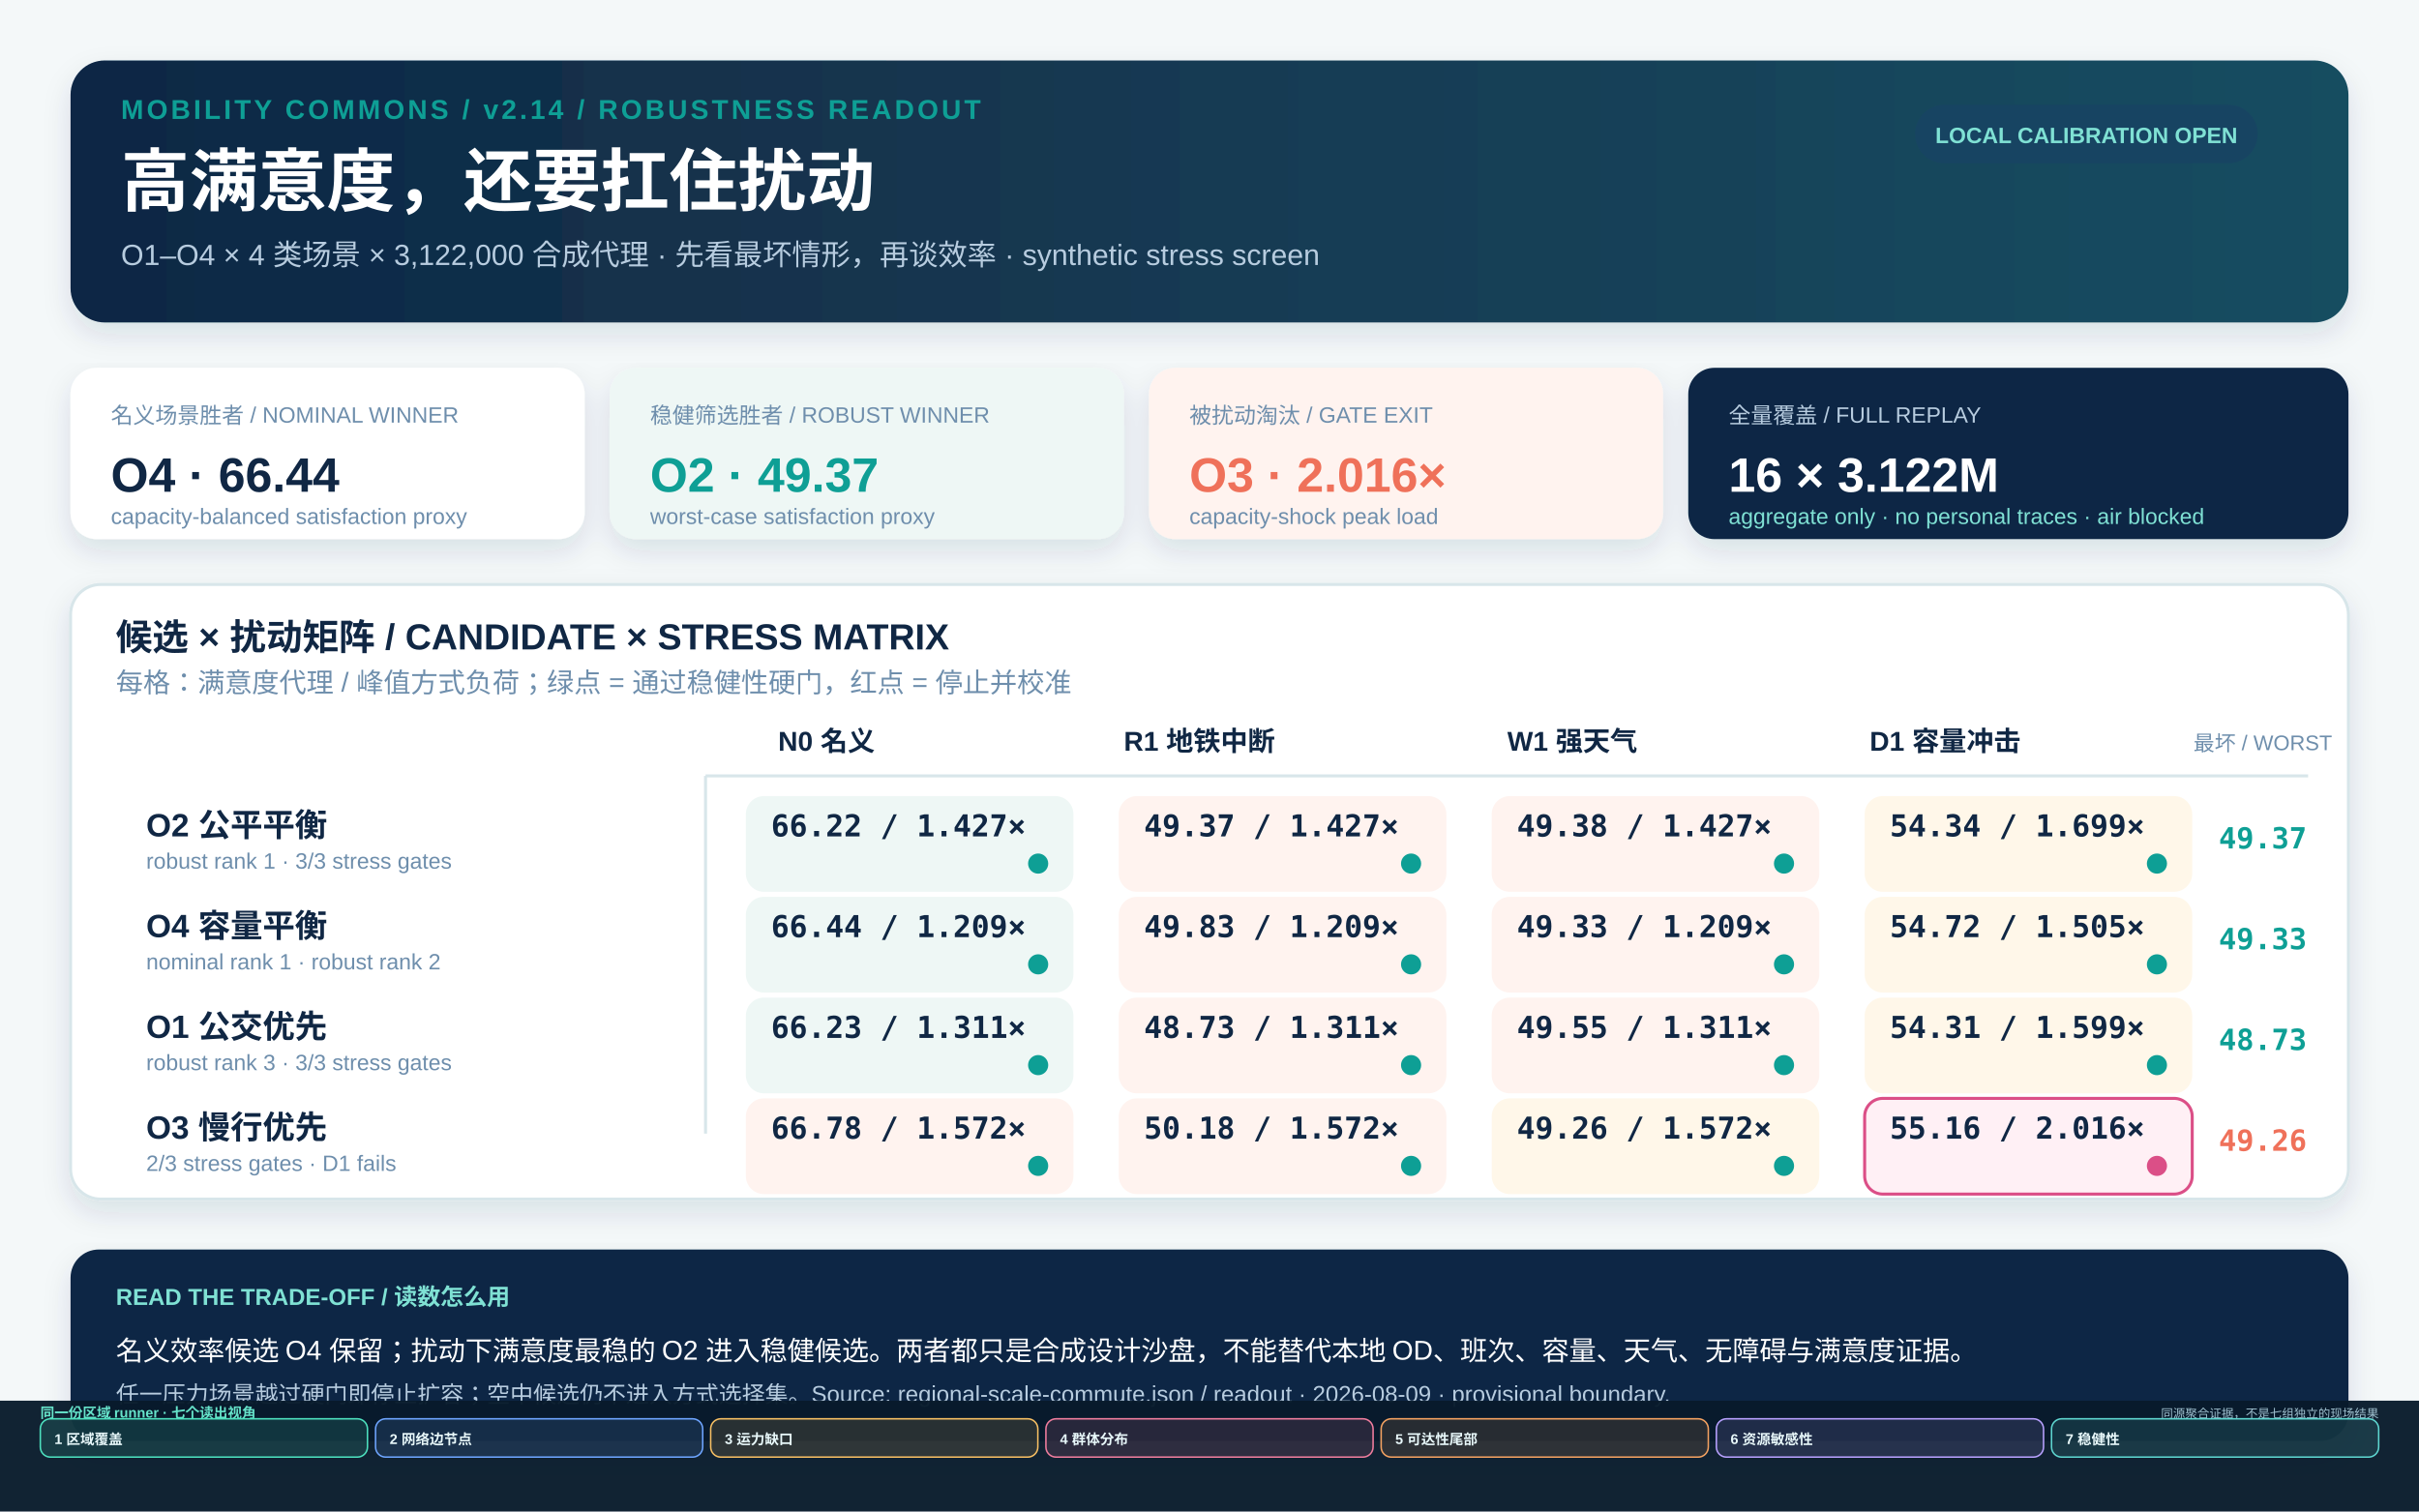
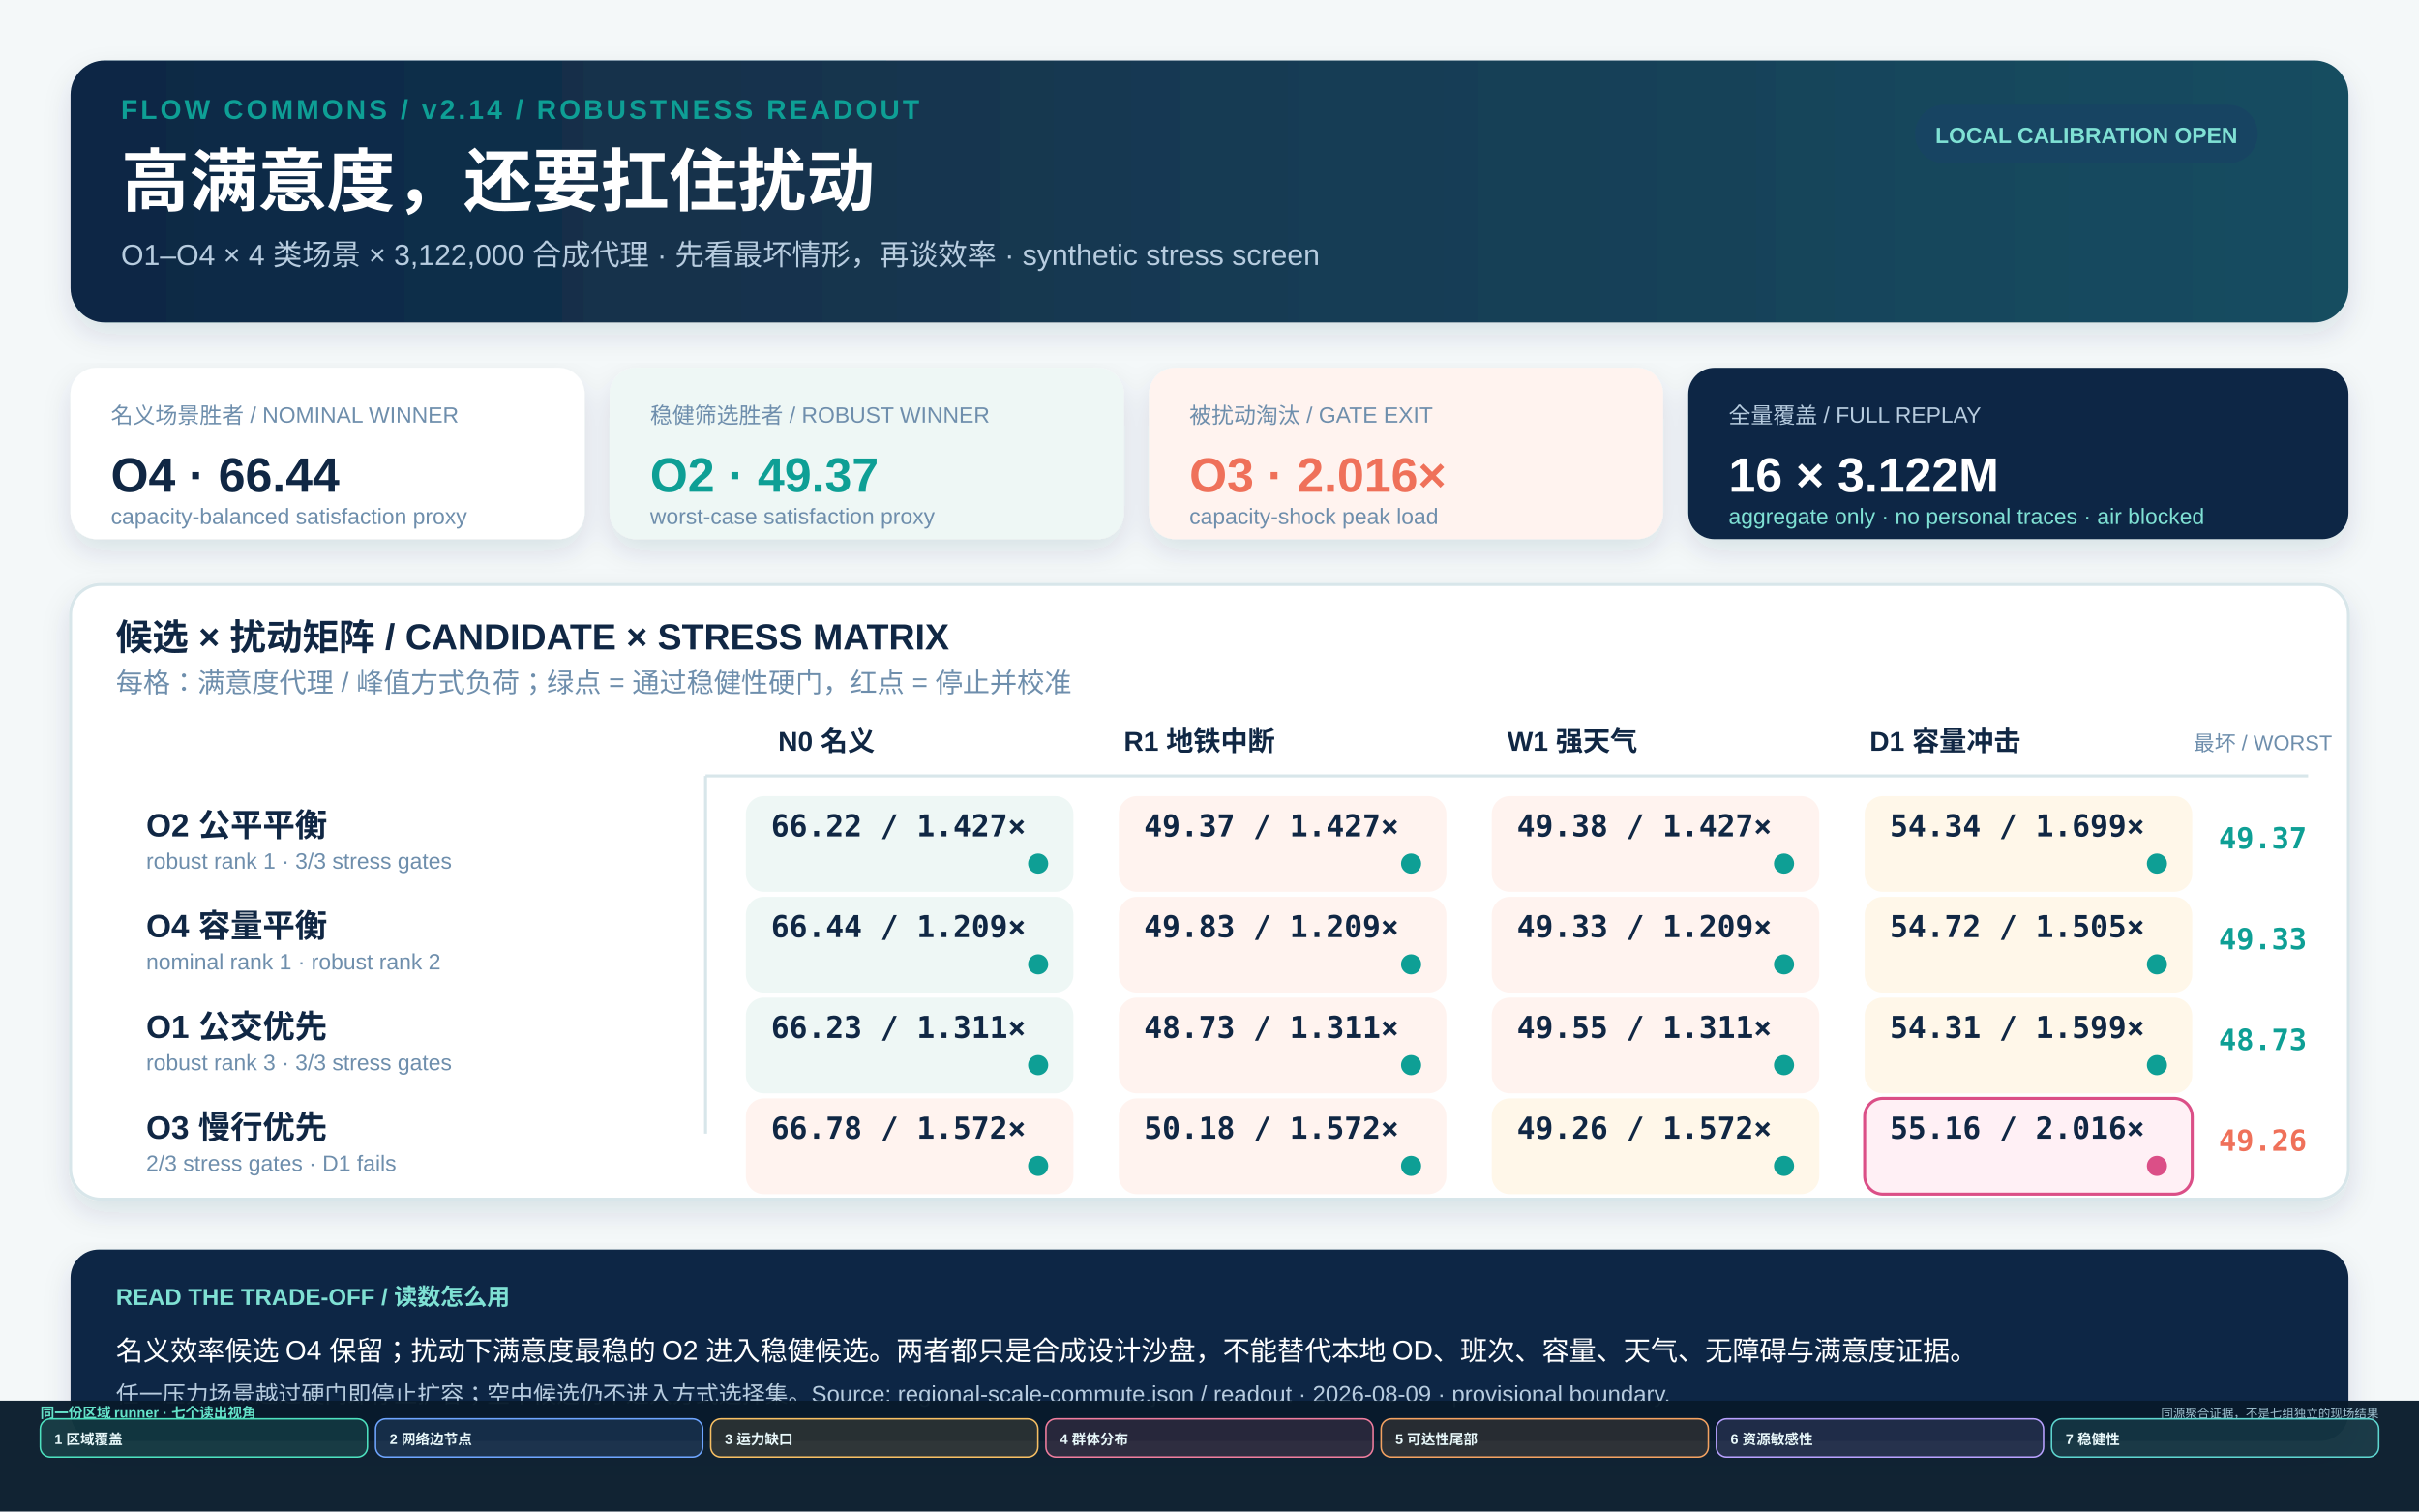
<svg xmlns="http://www.w3.org/2000/svg" width="2400" height="1500" viewBox="0 0 2400 1500" role="img" aria-labelledby="title desc">
  <defs>
    <filter id="shadow" x="-10%" y="-10%" width="120%" height="130%">
      <feDropShadow dx="0" dy="12" stdDeviation="14" flood-color="#173555" flood-opacity=".12" />
    </filter>
    <linearGradient id="hero" x1="0" x2="1">
      <stop offset="0" stop-color="#102744" />
      <stop offset="1" stop-color="#174d61" />
    </linearGradient>
    <style>
      .sans{font-family:Arial,"PingFang SC","Microsoft YaHei",sans-serif}.mono{font-family:"SFMono-Regular",Consolas,monospace}
      .ink{fill:#102744}.muted{fill:#6e8eac}.white{fill:#fff}.teal{fill:#0e9f95}.coral{fill:#ef715a}.gold{fill:#f0a23f}.pink{fill:#db4f87}
      .title{font-size:68px;font-weight:800}.h2{font-size:36px;font-weight:800}.body{font-size:27px}.small{font-size:22px}.value{font-size:48px;font-weight:800}
    </style>
  </defs>
  <rect width="2400" height="1500" fill="#f4f8f9" />
  <rect x="70" y="60" width="2260" height="260" rx="34" fill="url(#hero)" filter="url(#shadow)" />
-   <text x="120" y="118" class="sans teal" font-size="27" font-weight="800" letter-spacing="3">MOBILITY COMMONS / v2.14 / ROBUSTNESS READOUT</text>
+   <text x="120" y="118" class="sans teal" font-size="27" font-weight="800" letter-spacing="3">FLOW COMMONS / v2.14 / ROBUSTNESS READOUT</text>
  <text x="120" y="204" class="sans white title">高满意度，还要扛住扰动</text>
  <text x="120" y="263" class="sans" font-size="29" fill="#b7ccdf">O1–O4 × 4 类场景 × 3,122,000 合成代理 · 先看最坏情形，再谈效率 · synthetic stress screen</text>
  <rect x="1900" y="104" width="340" height="58" rx="29" fill="#174462" />
  <text x="2070" y="142" text-anchor="middle" class="sans" font-size="22" fill="#7fe1d4" font-weight="800">LOCAL CALIBRATION OPEN</text>
  <g filter="url(#shadow)">
    <rect x="70" y="365" width="510" height="170" rx="26" fill="#fff" />
    <rect x="605" y="365" width="510" height="170" rx="26" fill="#eef7f5" />
    <rect x="1140" y="365" width="510" height="170" rx="26" fill="#fff3ef" />
    <rect x="1675" y="365" width="655" height="170" rx="26" fill="#102744" />
  </g>
  <text x="110" y="420" class="sans muted small">名义场景胜者 / NOMINAL WINNER</text>
  <text x="110" y="488" class="sans ink value">O4 · 66.44</text>
  <text x="110" y="520" class="sans muted small">capacity-balanced satisfaction proxy</text>
  <text x="645" y="420" class="sans muted small">稳健筛选胜者 / ROBUST WINNER</text>
  <text x="645" y="488" class="sans teal value">O2 · 49.37</text>
  <text x="645" y="520" class="sans muted small">worst-case satisfaction proxy</text>
  <text x="1180" y="420" class="sans muted small">被扰动淘汰 / GATE EXIT</text>
  <text x="1180" y="488" class="sans coral value">O3 · 2.016×</text>
  <text x="1180" y="520" class="sans muted small">capacity-shock peak load</text>
  <text x="1715" y="420" class="sans" fill="#b7ccdf" font-size="22">全量覆盖 / FULL REPLAY</text>
  <text x="1715" y="488" class="sans white value">16 × 3.122M</text>
  <text x="1715" y="520" class="sans" fill="#7fe1d4" font-size="22">aggregate only · no personal traces · air blocked</text>
  <rect x="70" y="580" width="2260" height="610" rx="30" fill="#fff" stroke="#d8e6ea" stroke-width="3" filter="url(#shadow)" />
  <text x="115" y="645" class="sans ink h2">候选 × 扰动矩阵 / CANDIDATE × STRESS MATRIX</text>
  <text x="115" y="687" class="sans muted body">每格：满意度代理 / 峰值方式负荷；绿点 = 通过稳健性硬门，红点 = 停止并校准</text>
  <text x="820" y="745" text-anchor="middle" class="sans ink" font-size="27" font-weight="800">N0 名义</text>
  <text x="1190" y="745" text-anchor="middle" class="sans ink" font-size="27" font-weight="800">R1 地铁中断</text>
  <text x="1560" y="745" text-anchor="middle" class="sans ink" font-size="27" font-weight="800">W1 强天气</text>
  <text x="1930" y="745" text-anchor="middle" class="sans ink" font-size="27" font-weight="800">D1 容量冲击</text>
  <text x="2245" y="745" text-anchor="middle" class="sans muted" font-size="21">最坏 / WORST</text>
  <line x1="700" y1="770" x2="2290" y2="770" stroke="#d8e6ea" stroke-width="3" />
  <line x1="700" y1="770" x2="700" y2="1125" stroke="#d8e6ea" stroke-width="3" />
  <g class="sans">
    <text x="145" y="830" class="ink" font-size="32" font-weight="800">O2 公平平衡</text>
    <text x="145" y="862" class="muted small">robust rank 1 · 3/3 stress gates</text>
    <text x="145" y="930" class="ink" font-size="32" font-weight="800">O4 容量平衡</text>
    <text x="145" y="962" class="muted small">nominal rank 1 · robust rank 2</text>
    <text x="145" y="1030" class="ink" font-size="32" font-weight="800">O1 公交优先</text>
    <text x="145" y="1062" class="muted small">robust rank 3 · 3/3 stress gates</text>
    <text x="145" y="1130" class="ink" font-size="32" font-weight="800">O3 慢行优先</text>
    <text x="145" y="1162" class="muted small">2/3 stress gates · D1 fails</text>
  </g>
  <g>
    <rect x="740" y="790" width="325" height="95" rx="18" fill="#eef7f5" />
    <text x="765" y="830" class="mono ink" font-size="30" font-weight="800">66.22 / 1.427×</text>
    <circle cx="1030" cy="857" r="10" fill="#0e9f95" />
    <rect x="1110" y="790" width="325" height="95" rx="18" fill="#fff3ef" />
    <text x="1135" y="830" class="mono ink" font-size="30" font-weight="800">49.37 / 1.427×</text>
    <circle cx="1400" cy="857" r="10" fill="#0e9f95" />
    <rect x="1480" y="790" width="325" height="95" rx="18" fill="#fff3ef" />
    <text x="1505" y="830" class="mono ink" font-size="30" font-weight="800">49.38 / 1.427×</text>
    <circle cx="1770" cy="857" r="10" fill="#0e9f95" />
    <rect x="1850" y="790" width="325" height="95" rx="18" fill="#fff7e9" />
    <text x="1875" y="830" class="mono ink" font-size="30" font-weight="800">54.34 / 1.699×</text>
    <circle cx="2140" cy="857" r="10" fill="#0e9f95" />
    <text x="2245" y="842" text-anchor="middle" class="mono teal" font-size="29" font-weight="800">49.37</text>
    <rect x="740" y="890" width="325" height="95" rx="18" fill="#eef7f5" />
    <text x="765" y="930" class="mono ink" font-size="30" font-weight="800">66.44 / 1.209×</text>
    <circle cx="1030" cy="957" r="10" fill="#0e9f95" />
    <rect x="1110" y="890" width="325" height="95" rx="18" fill="#fff3ef" />
    <text x="1135" y="930" class="mono ink" font-size="30" font-weight="800">49.83 / 1.209×</text>
    <circle cx="1400" cy="957" r="10" fill="#0e9f95" />
    <rect x="1480" y="890" width="325" height="95" rx="18" fill="#fff3ef" />
    <text x="1505" y="930" class="mono ink" font-size="30" font-weight="800">49.33 / 1.209×</text>
    <circle cx="1770" cy="957" r="10" fill="#0e9f95" />
    <rect x="1850" y="890" width="325" height="95" rx="18" fill="#fff7e9" />
    <text x="1875" y="930" class="mono ink" font-size="30" font-weight="800">54.72 / 1.505×</text>
    <circle cx="2140" cy="957" r="10" fill="#0e9f95" />
    <text x="2245" y="942" text-anchor="middle" class="mono teal" font-size="29" font-weight="800">49.33</text>
    <rect x="740" y="990" width="325" height="95" rx="18" fill="#eef7f5" />
    <text x="765" y="1030" class="mono ink" font-size="30" font-weight="800">66.23 / 1.311×</text>
    <circle cx="1030" cy="1057" r="10" fill="#0e9f95" />
    <rect x="1110" y="990" width="325" height="95" rx="18" fill="#fff3ef" />
    <text x="1135" y="1030" class="mono ink" font-size="30" font-weight="800">48.73 / 1.311×</text>
    <circle cx="1400" cy="1057" r="10" fill="#0e9f95" />
    <rect x="1480" y="990" width="325" height="95" rx="18" fill="#fff3ef" />
    <text x="1505" y="1030" class="mono ink" font-size="30" font-weight="800">49.55 / 1.311×</text>
    <circle cx="1770" cy="1057" r="10" fill="#0e9f95" />
    <rect x="1850" y="990" width="325" height="95" rx="18" fill="#fff7e9" />
    <text x="1875" y="1030" class="mono ink" font-size="30" font-weight="800">54.31 / 1.599×</text>
    <circle cx="2140" cy="1057" r="10" fill="#0e9f95" />
    <text x="2245" y="1042" text-anchor="middle" class="mono teal" font-size="29" font-weight="800">48.73</text>
    <rect x="740" y="1090" width="325" height="95" rx="18" fill="#fff3ef" />
    <text x="765" y="1130" class="mono ink" font-size="30" font-weight="800">66.78 / 1.572×</text>
    <circle cx="1030" cy="1157" r="10" fill="#0e9f95" />
    <rect x="1110" y="1090" width="325" height="95" rx="18" fill="#fff3ef" />
    <text x="1135" y="1130" class="mono ink" font-size="30" font-weight="800">50.18 / 1.572×</text>
    <circle cx="1400" cy="1157" r="10" fill="#0e9f95" />
    <rect x="1480" y="1090" width="325" height="95" rx="18" fill="#fff7e9" />
    <text x="1505" y="1130" class="mono ink" font-size="30" font-weight="800">49.26 / 1.572×</text>
    <circle cx="1770" cy="1157" r="10" fill="#0e9f95" />
    <rect x="1850" y="1090" width="325" height="95" rx="18" fill="#fff0f5" stroke="#db4f87" stroke-width="3" />
    <text x="1875" y="1130" class="mono ink" font-size="30" font-weight="800">55.16 / 2.016×</text>
    <circle cx="2140" cy="1157" r="10" fill="#db4f87" />
    <text x="2245" y="1142" text-anchor="middle" class="mono coral" font-size="29" font-weight="800">49.26</text>
  </g>
  <rect x="70" y="1240" width="2260" height="190" rx="28" fill="#102744" filter="url(#shadow)" />
  <text x="115" y="1295" class="sans" fill="#7fe1d4" font-size="23" font-weight="800">READ THE TRADE-OFF / 读数怎么用</text>
  <text x="115" y="1350" class="sans white" font-size="27">名义效率候选 O4 保留；扰动下满意度最稳的 O2 进入稳健候选。两者都只是合成设计沙盘，不能替代本地 OD、班次、容量、天气、无障碍与满意度证据。</text>
  <text x="115" y="1392" class="sans" fill="#b7ccdf" font-size="23">任一压力场景越过硬门即停止扩容；空中候选仍不进入方式选择集。Source: regional-scale-commute.json / readout · 2026-08-09 · provisional boundary.</text>
  <g id="evidence-chain-ribbon">
    <rect x="0" y="1390" width="2400" height="110" fill="#071A2B" opacity=".96" />
    <text x="40" y="1407" font-family="Arial,sans-serif" font-size="14" font-weight="800" fill="#66E3CA">同一份区域 runner · 七个读出视角</text>
    <text x="2360" y="1407" text-anchor="end" font-family="Arial,sans-serif" font-size="12" fill="#9FC0CF">同源聚合证据，不是七组独立的现场结果</text>
    <rect x="40.0" y="1408" width="324.6" height="38" rx="10" fill="#4DE1BF22" stroke="#4DE1BF" stroke-width="1.5" />
    <text x="54.0" y="1433" font-family="Arial,sans-serif" font-size="14" font-weight="800" fill="#E8F8FA">1  区域覆盖</text>
    <rect x="372.6" y="1408" width="324.6" height="38" rx="10" fill="#6EA5FF22" stroke="#6EA5FF" stroke-width="1.5" />
    <text x="386.6" y="1433" font-family="Arial,sans-serif" font-size="14" font-weight="800" fill="#E8F8FA">2  网络边节点</text>
    <rect x="705.1" y="1408" width="324.6" height="38" rx="10" fill="#F7BF6322" stroke="#F7BF63" stroke-width="1.5" />
    <text x="719.1" y="1433" font-family="Arial,sans-serif" font-size="14" font-weight="800" fill="#E8F8FA">3  运力缺口</text>
    <rect x="1037.7" y="1408" width="324.6" height="38" rx="10" fill="#F07D9E22" stroke="#F07D9E" stroke-width="1.5" />
    <text x="1051.7" y="1433" font-family="Arial,sans-serif" font-size="14" font-weight="800" fill="#E8F8FA">4  群体分布</text>
    <rect x="1370.3" y="1408" width="324.6" height="38" rx="10" fill="#F4A26122" stroke="#F4A261" stroke-width="1.5" />
    <text x="1384.3" y="1433" font-family="Arial,sans-serif" font-size="14" font-weight="800" fill="#E8F8FA">5  可达性尾部</text>
    <rect x="1702.9" y="1408" width="324.6" height="38" rx="10" fill="#B8A1FF22" stroke="#B8A1FF" stroke-width="1.5" />
    <text x="1716.9" y="1433" font-family="Arial,sans-serif" font-size="14" font-weight="800" fill="#E8F8FA">6  资源敏感性</text>
    <rect x="2035.4" y="1408" width="324.6" height="38" rx="10" fill="#5ED6D022" stroke="#5ED6D0" stroke-width="1.5" />
    <text x="2049.4" y="1433" font-family="Arial,sans-serif" font-size="14" font-weight="800" fill="#E8F8FA">7  稳健性</text>
  </g>
</svg>
